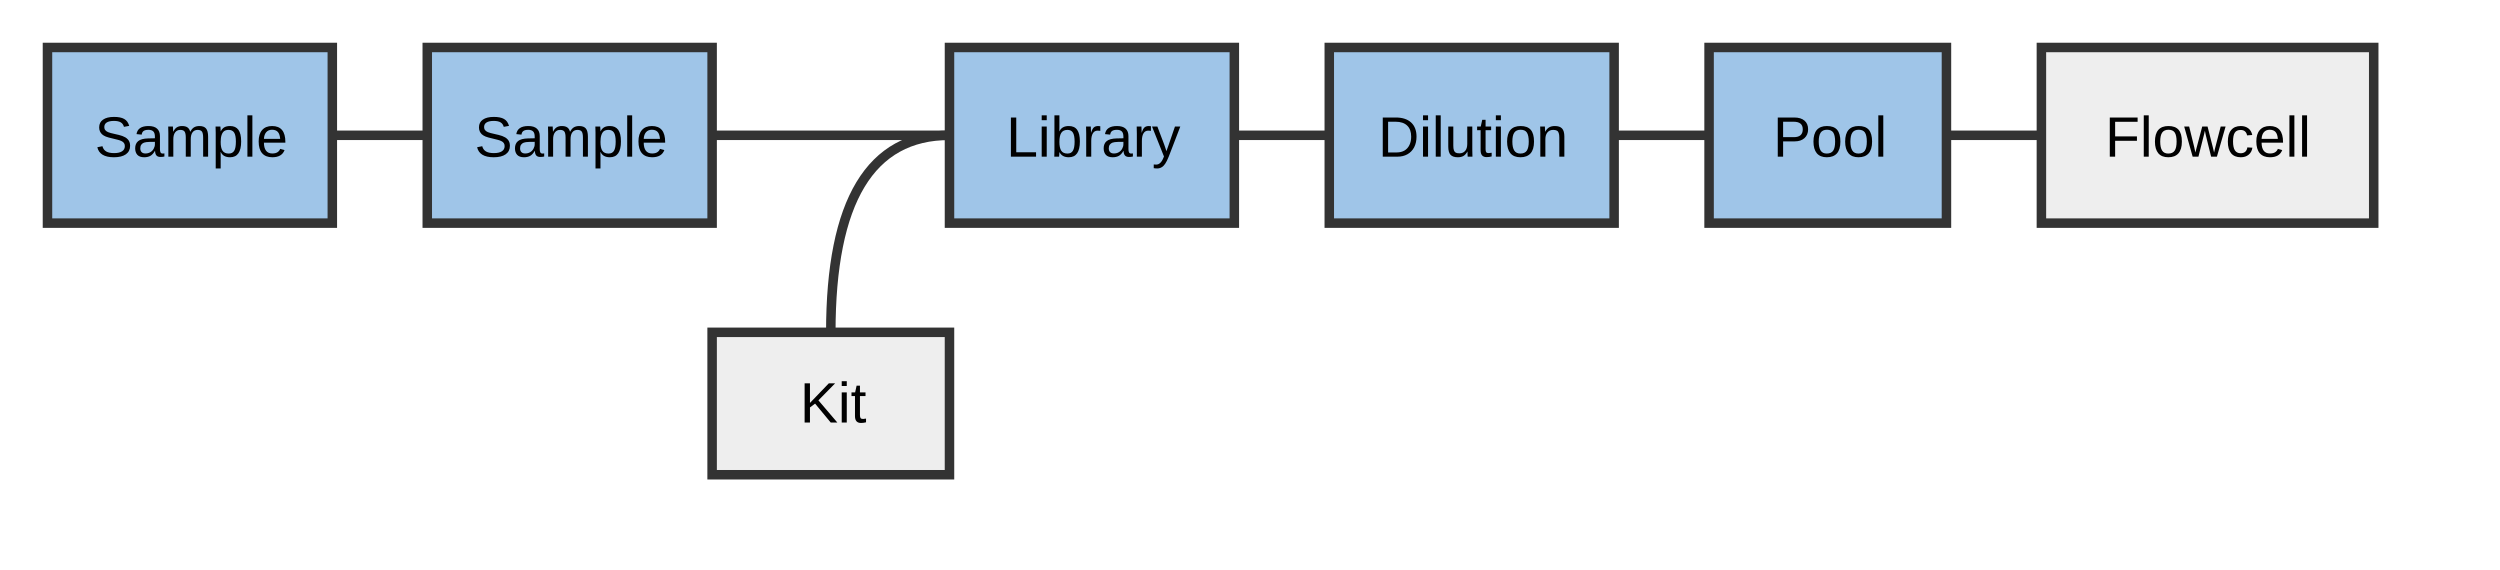
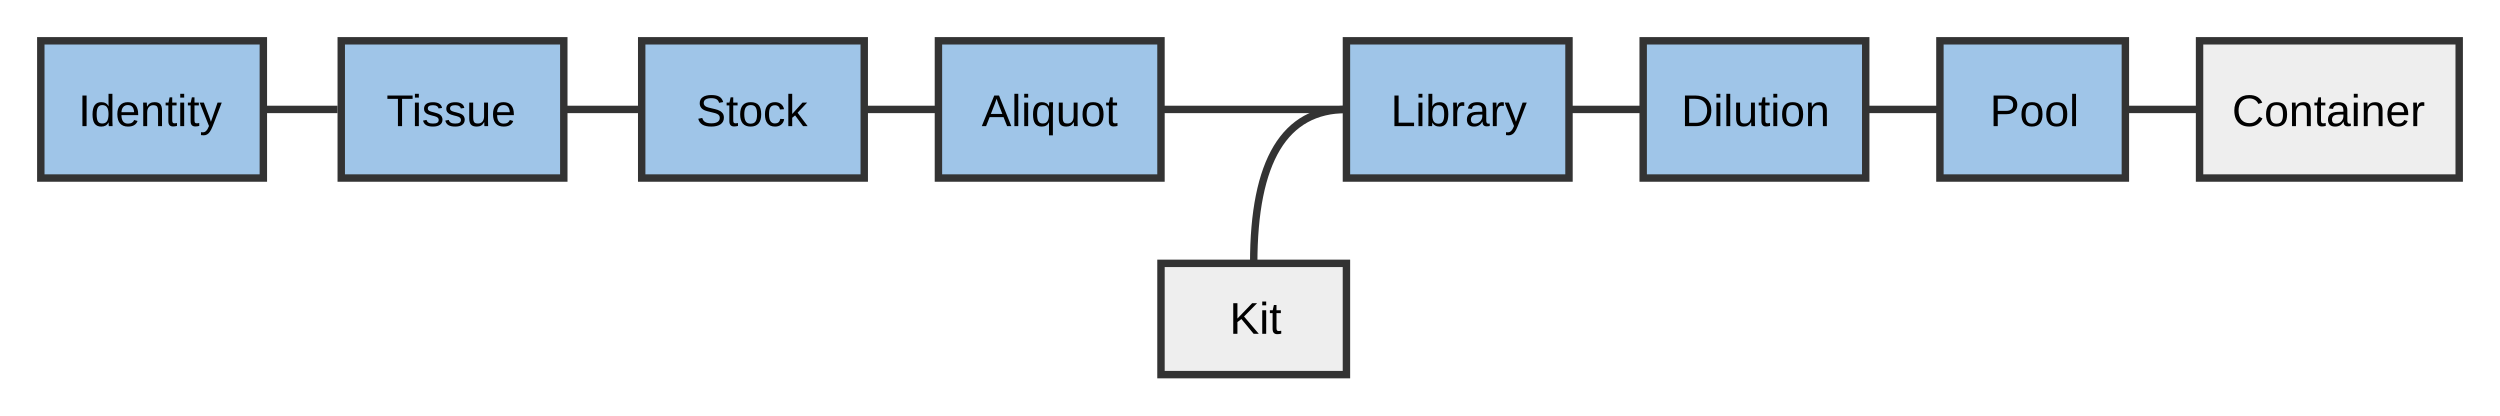
- <svg xmlns="http://www.w3.org/2000/svg" xmlns:html="http://www.w3.org/1999/xhtml" version="1.1" width="526.6" height="120" id="svg2">
+ <svg xmlns="http://www.w3.org/2000/svg" xmlns:html="http://www.w3.org/1999/xhtml" version="1.1" width="674" height="112" id="svg2">
  <html:style />
-   <path d="m 10,10 m 0,0 60,0 q 0,0 0,0 l 0,37 q 0,0 0,0 l -60,0 q 0,0 0,0 l 0,-37 q 0,0 0,0 z" stroke-miterlimit="10" id="sample1" style="fill:#9FC5E8;fill-opacity:1;stroke:#333333;stroke-width:2;stroke-miterlimit:10" />
+   <path d="m 173,11 m 0,0 60,0 q 0,0 0,0 l 0,37 q 0,0 0,0 l -60,0 q 0,0 0,0 l 0,-37 q 0,0 0,0 z" stroke-miterlimit="10" id="sample1" style="fill:#9fc5e8;fill-opacity:1;stroke:#333333;stroke-width:2;stroke-miterlimit:10" />
  <defs id="defs4" />
-   <text style="font-style:normal;font-weight:normal;font-size:12px;line-height:14px;font-family:Arial;fill:#000000;stroke:none" id="text54" y="33" x="19.953" line-height="14px" text-decoration="" font-weight="normal" font-style="normal" font-size="12px">Sample</text>
-   <path d="m 90,10 m 0,0 60,0 q 0,0 0,0 l 0,37 q 0,0 0,0 l -60,0 q 0,0 0,0 l 0,-37 q 0,0 0,0 z" stroke-miterlimit="10" id="sample2" style="fill:#9FC5E8;fill-opacity:1;stroke:#333333;stroke-width:2;stroke-miterlimit:10" />
-   <text style="font-style:normal;font-weight:normal;font-size:12px;line-height:14px;font-family:Arial;fill:#000000;stroke:none" id="text98" y="33" x="99.953" line-height="14px" text-decoration="" font-weight="normal" font-style="normal" font-size="12px">Sample</text>
-   <path d="m 150,70 m 0,0 50,0 q 0,0 0,0 l 0,30 q 0,0 0,0 l -50,0 q 0,0 0,0 l 0,-30 q 0,0 0,0 z" stroke-miterlimit="10" id="kit" style="fill:#eeeeee;stroke:#333333;stroke-width:2;stroke-miterlimit:10;fill-opacity:1" />
-   <rect x="159" y="78" width="33" height="14" id="rect128" style="fill:#000000;fill-opacity:0;stroke:none" />
-   <text style="font-style:normal;font-weight:normal;font-size:12px;line-height:14px;font-family:Arial;fill:#000000;stroke:none" id="text142" y="89" x="168.5" line-height="14px" text-decoration="" font-weight="normal" font-style="normal" font-size="12px">Kit</text>
-   <path d="m 200,10 m 0,0 60,0 q 0,0 0,0 l 0,37 q 0,0 0,0 l -60,0 q 0,0 0,0 l 0,-37 q 0,0 0,0 z" stroke-miterlimit="10" id="library" style="fill:#9FC5E8;stroke:#333333;stroke-width:2;stroke-miterlimit:10;fill-opacity:1" />
-   <text style="font-style:normal;font-weight:normal;font-size:12px;line-height:14px;font-family:Arial;fill:#000000;stroke:none" id="text186" y="33" x="211.953" line-height="14px" text-decoration="" font-weight="normal" font-style="normal" font-size="12px">Library</text>
-   <path d="m 280,10 m 0,0 60,0 q 0,0 0,0 l 0,37 q 0,0 0,0 l -60,0 q 0,0 0,0 l 0,-37 q 0,0 0,0 z" stroke-miterlimit="10" id="dilution" style="fill:#9FC5E8;stroke:#333333;stroke-width:2;stroke-miterlimit:10;fill-opacity:1" />
-   <text style="font-style:normal;font-weight:normal;font-size:12px;line-height:14px;font-family:Arial;fill:#000000;stroke:none" id="text230" y="33" x="290.281" line-height="14px" text-decoration="" font-weight="normal" font-style="normal" font-size="12px">Dilution</text>
-   <path d="m 360,10 m 0,0 50,0 q 0,0 0,0 l 0,37 q 0,0 0,0 l -50,0 q 0,0 0,0 l 0,-37 q 0,0 0,0 z" stroke-miterlimit="10" id="pool" style="fill:#9FC5E8;stroke:#333333;stroke-width:2;stroke-miterlimit:10;fill-opacity:1" />
-   <rect x="369" y="22" width="33" height="14" id="rect260" style="fill:#000000;fill-opacity:0;stroke:none" />
-   <text style="font-style:normal;font-weight:normal;font-size:12px;line-height:14px;font-family:Arial;fill:#000000;stroke:none" id="text274" y="33" x="373.484" line-height="14px" text-decoration="" font-weight="normal" font-style="normal" font-size="12px">Pool</text>
-   <path d="m 430,10 m 0,0 70,0 q 0,0 0,0 l 0,37 q 0,0 0,0 l -70,0 q 0,0 0,0 l 0,-37 q 0,0 0,0 z" stroke-miterlimit="10" id="flowcell" style="fill:#eeeeee;stroke:#333333;stroke-width:2;stroke-miterlimit:10;fill-opacity:1" />
-   <text style="font-style:normal;font-weight:normal;font-size:12px;line-height:14px;font-family:Arial;fill:#000000;stroke:none" id="text318" y="33" x="443.422" line-height="14px" text-decoration="" font-weight="normal" font-style="normal" font-size="12px">Flowcell</text>
-   <path style="fill:none;stroke:#333333;stroke-width:2;stroke-miterlimit:10" id="path328" stroke-miterlimit="10" d="m 410,28.5 6.667,0 6.667,0 6.667,0" />
-   <path style="fill:none;stroke:#333333;stroke-width:2;stroke-miterlimit:10" id="path338" stroke-miterlimit="10" d="m 340,28.5 6.667,0 6.667,0 6.667,0" />
-   <path style="fill:none;stroke:#333333;stroke-width:2;stroke-miterlimit:10" id="path348" stroke-miterlimit="10" d="m 280,28.5 -6.667,0 -6.667,0 -6.667,0" />
-   <path style="fill:none;stroke:#333333;stroke-width:2;stroke-miterlimit:10" id="path358" stroke-miterlimit="10" d="m 175,70 q 0,-41.5 25,-41.5" />
-   <path style="fill:none;stroke:#333333;stroke-width:2;stroke-miterlimit:10" id="path368" stroke-miterlimit="10" d="m 150,28.5 16.667,0 16.667,0 16.667,0" />
-   <path style="fill:none;stroke:#333333;stroke-width:2;stroke-miterlimit:10" id="path378" stroke-miterlimit="10" d="m 70,28.5 6.667,0 6.667,0 L 90,28.5" />
+   <text style="font-style:normal;font-weight:normal;font-size:12px;line-height:14px;font-family:Arial;fill:#000000;stroke:none" id="text54" y="34" x="187.707" line-height="14px" text-decoration="" font-weight="normal" font-style="normal" font-size="12px">Stock</text>
+   <path d="m 253,11 m 0,0 60,0 q 0,0 0,0 l 0,37 q 0,0 0,0 l -60,0 q 0,0 0,0 l 0,-37 q 0,0 0,0 z" stroke-miterlimit="10" id="sample2" style="fill:#9fc5e8;fill-opacity:1;stroke:#333333;stroke-width:2;stroke-miterlimit:10" />
+   <text style="font-style:normal;font-weight:normal;font-size:12px;line-height:14px;font-family:Arial;fill:#000000;stroke:none" id="text98" y="34" x="264.666" line-height="14px" text-decoration="" font-weight="normal" font-style="normal" font-size="12px">Aliquot</text>
+   <path d="m 313,71 m 0,0 50,0 q 0,0 0,0 l 0,30 q 0,0 0,0 l -50,0 q 0,0 0,0 l 0,-30 q 0,0 0,0 z" stroke-miterlimit="10" id="kit" style="fill:#eeeeee;fill-opacity:1;stroke:#333333;stroke-width:2;stroke-miterlimit:10" />
+   <rect x="322" y="79" width="33" height="14" id="rect128" style="fill:#000000;fill-opacity:0;stroke:none" />
+   <text style="font-style:normal;font-weight:normal;font-size:12px;line-height:14px;font-family:Arial;fill:#000000;stroke:none" id="text142" y="90" x="331.5" line-height="14px" text-decoration="" font-weight="normal" font-style="normal" font-size="12px">Kit</text>
+   <path d="m 363,11 m 0,0 60,0 q 0,0 0,0 l 0,37 q 0,0 0,0 l -60,0 q 0,0 0,0 l 0,-37 q 0,0 0,0 z" stroke-miterlimit="10" id="library" style="fill:#9fc5e8;fill-opacity:1;stroke:#333333;stroke-width:2;stroke-miterlimit:10" />
+   <text style="font-style:normal;font-weight:normal;font-size:12px;line-height:14px;font-family:Arial;fill:#000000;stroke:none" id="text186" y="34" x="374.953" line-height="14px" text-decoration="" font-weight="normal" font-style="normal" font-size="12px">Library</text>
+   <path d="m 443,11 m 0,0 60,0 q 0,0 0,0 l 0,37 q 0,0 0,0 l -60,0 q 0,0 0,0 l 0,-37 q 0,0 0,0 z" stroke-miterlimit="10" id="dilution" style="fill:#9fc5e8;fill-opacity:1;stroke:#333333;stroke-width:2;stroke-miterlimit:10" />
+   <text style="font-style:normal;font-weight:normal;font-size:12px;line-height:14px;font-family:Arial;fill:#000000;stroke:none" id="text230" y="34" x="453.281" line-height="14px" text-decoration="" font-weight="normal" font-style="normal" font-size="12px">Dilution</text>
+   <path d="m 523,11 m 0,0 50,0 q 0,0 0,0 l 0,37 q 0,0 0,0 l -50,0 q 0,0 0,0 l 0,-37 q 0,0 0,0 z" stroke-miterlimit="10" id="pool" style="fill:#9fc5e8;fill-opacity:1;stroke:#333333;stroke-width:2;stroke-miterlimit:10" />
+   <rect x="532" y="23" width="33" height="14" id="rect260" style="fill:#000000;fill-opacity:0;stroke:none" />
+   <text style="font-style:normal;font-weight:normal;font-size:12px;line-height:14px;font-family:Arial;fill:#000000;stroke:none" id="text274" y="34" x="536.484" line-height="14px" text-decoration="" font-weight="normal" font-style="normal" font-size="12px">Pool</text>
+   <path d="m 593,11 m 0,0 70,0 q 0,0 0,0 l 0,37 q 0,0 0,0 l -70,0 q 0,0 0,0 l 0,-37 q 0,0 0,0 z" stroke-miterlimit="10" id="flowcell" style="fill:#eeeeee;fill-opacity:1;stroke:#333333;stroke-width:2;stroke-miterlimit:10" />
+   <text style="font-style:normal;font-weight:normal;font-size:12px;line-height:14px;font-family:Arial;fill:#000000;stroke:none" id="text318" y="34" x="601.762" line-height="14px" text-decoration="" font-weight="normal" font-style="normal" font-size="12px">Container</text>
+   <path style="fill:none;stroke:#333333;stroke-width:2;stroke-miterlimit:10" id="path328" stroke-miterlimit="10" d="m 573,29.5 6.667,0 6.667,0 6.667,0" />
+   <path style="fill:none;stroke:#333333;stroke-width:2;stroke-miterlimit:10" id="path338" stroke-miterlimit="10" d="m 503,29.5 6.667,0 6.667,0 6.667,0" />
+   <path style="fill:none;stroke:#333333;stroke-width:2;stroke-miterlimit:10" id="path348" stroke-miterlimit="10" d="m 443,29.5 -6.667,0 -6.667,0 -6.667,0" />
+   <path style="fill:none;stroke:#333333;stroke-width:2;stroke-miterlimit:10" id="path358" stroke-miterlimit="10" d="m 338,71 q 0,-41.5 25,-41.5" />
+   <path style="fill:none;stroke:#333333;stroke-width:2;stroke-miterlimit:10" id="path368" stroke-miterlimit="10" d="m 313,29.5 16.667,0 16.667,0 16.667,0" />
+   <path style="fill:none;stroke:#333333;stroke-width:2;stroke-miterlimit:10" id="path378" stroke-miterlimit="10" d="m 233,29.5 6.667,0 6.667,0 6.667,0" />
+   <path style="fill:#9fc5e8;fill-opacity:1;stroke:#333333;stroke-width:2;stroke-miterlimit:10" id="path6984" stroke-miterlimit="10" d="m 92,11 m 0,0 60,0 q 0,0 0,0 l 0,37 q 0,0 0,0 l -60,0 q 0,0 0,0 l 0,-37 q 0,0 0,0 z" />
+   <text font-size="12px" font-style="normal" font-weight="normal" text-decoration="" line-height="14px" x="104.174" y="34" id="text6986" style="font-style:normal;font-weight:normal;font-size:12px;line-height:14px;font-family:Arial;fill:#000000;stroke:none">Tissue</text>
+   <path d="m 152,29.5 6.667,0 6.667,0 6.667,0" stroke-miterlimit="10" id="path6988" style="fill:none;stroke:#333333;stroke-width:2;stroke-miterlimit:10" />
+   <path d="m 11,11 m 0,0 60,0 q 0,0 0,0 l 0,37 q 0,0 0,0 l -60,0 q 0,0 0,0 l 0,-37 q 0,0 0,0 z" stroke-miterlimit="10" id="path6990" style="fill:#9fc5e8;fill-opacity:1;stroke:#333333;stroke-width:2;stroke-miterlimit:10" />
+   <text style="font-style:normal;font-weight:normal;font-size:12px;line-height:14px;font-family:Arial;fill:#000000;stroke:none" id="text6992" y="34" x="21.11" line-height="14px" text-decoration="" font-weight="normal" font-style="normal" font-size="12px">Identity</text>
+   <path style="fill:none;stroke:#333333;stroke-width:2;stroke-miterlimit:10" id="path6994" stroke-miterlimit="10" d="m 71,29.5 6.667,0 6.667,0 L 91,29.5" />
</svg>
